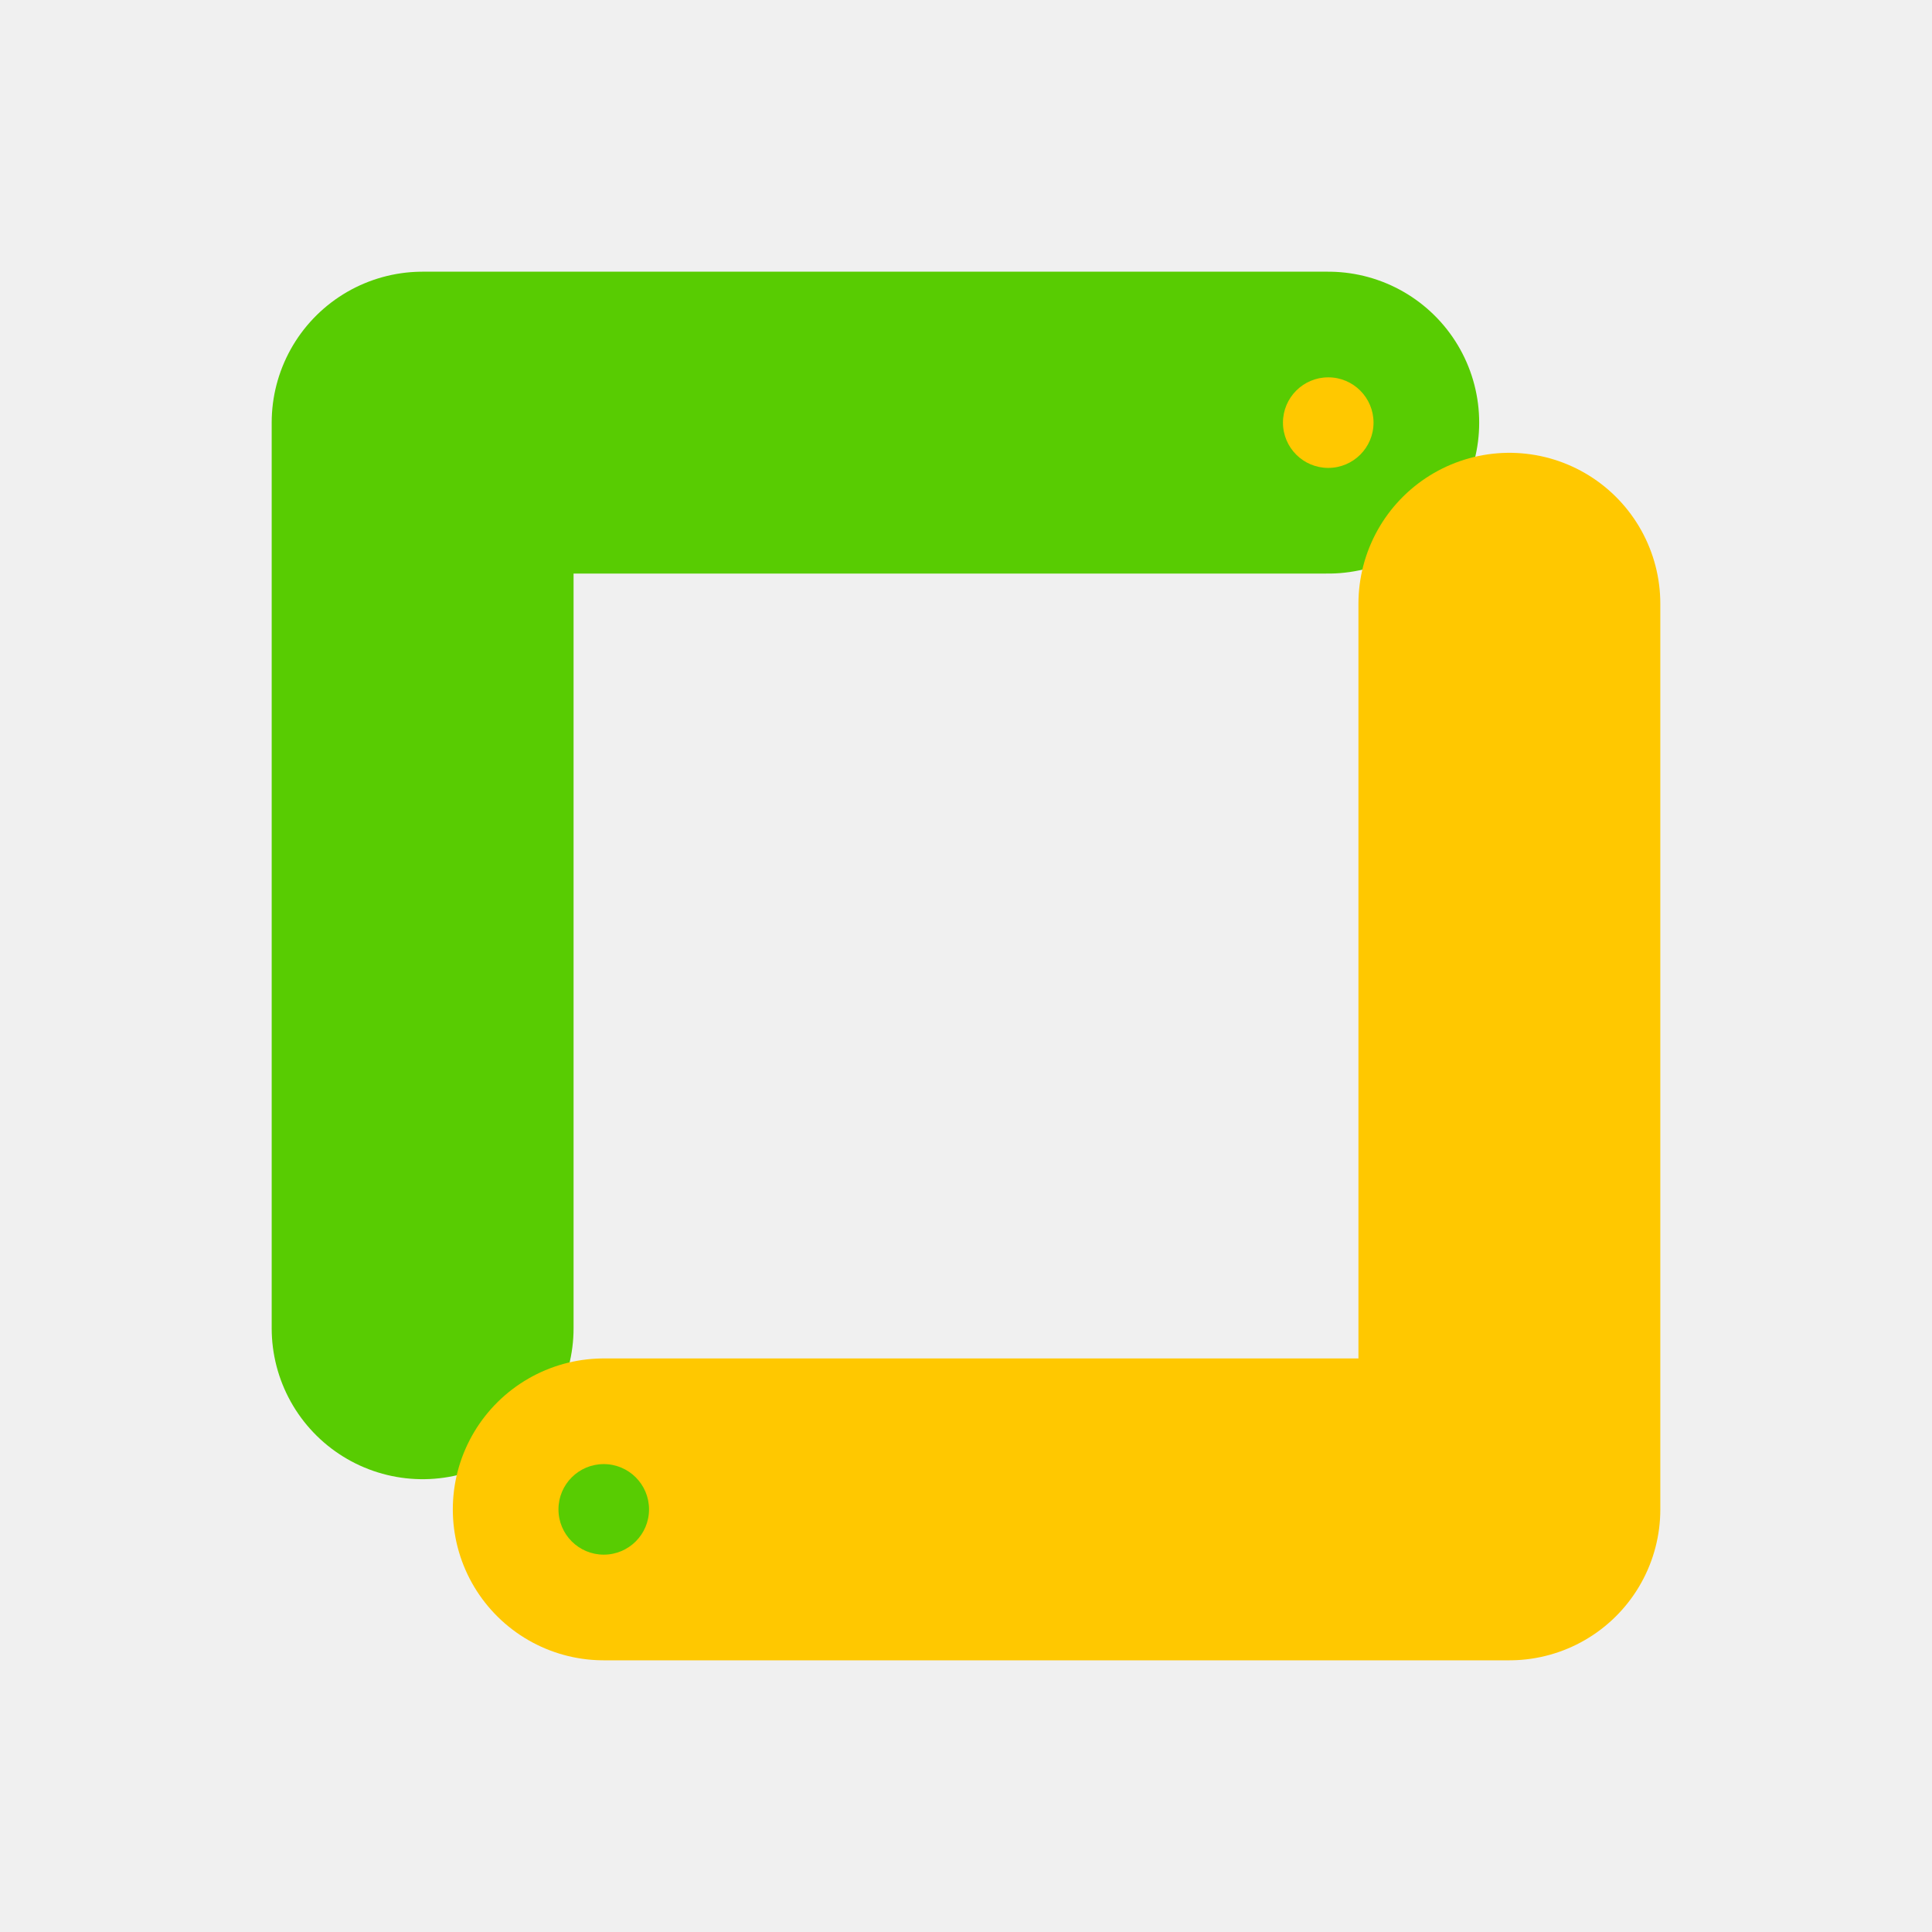
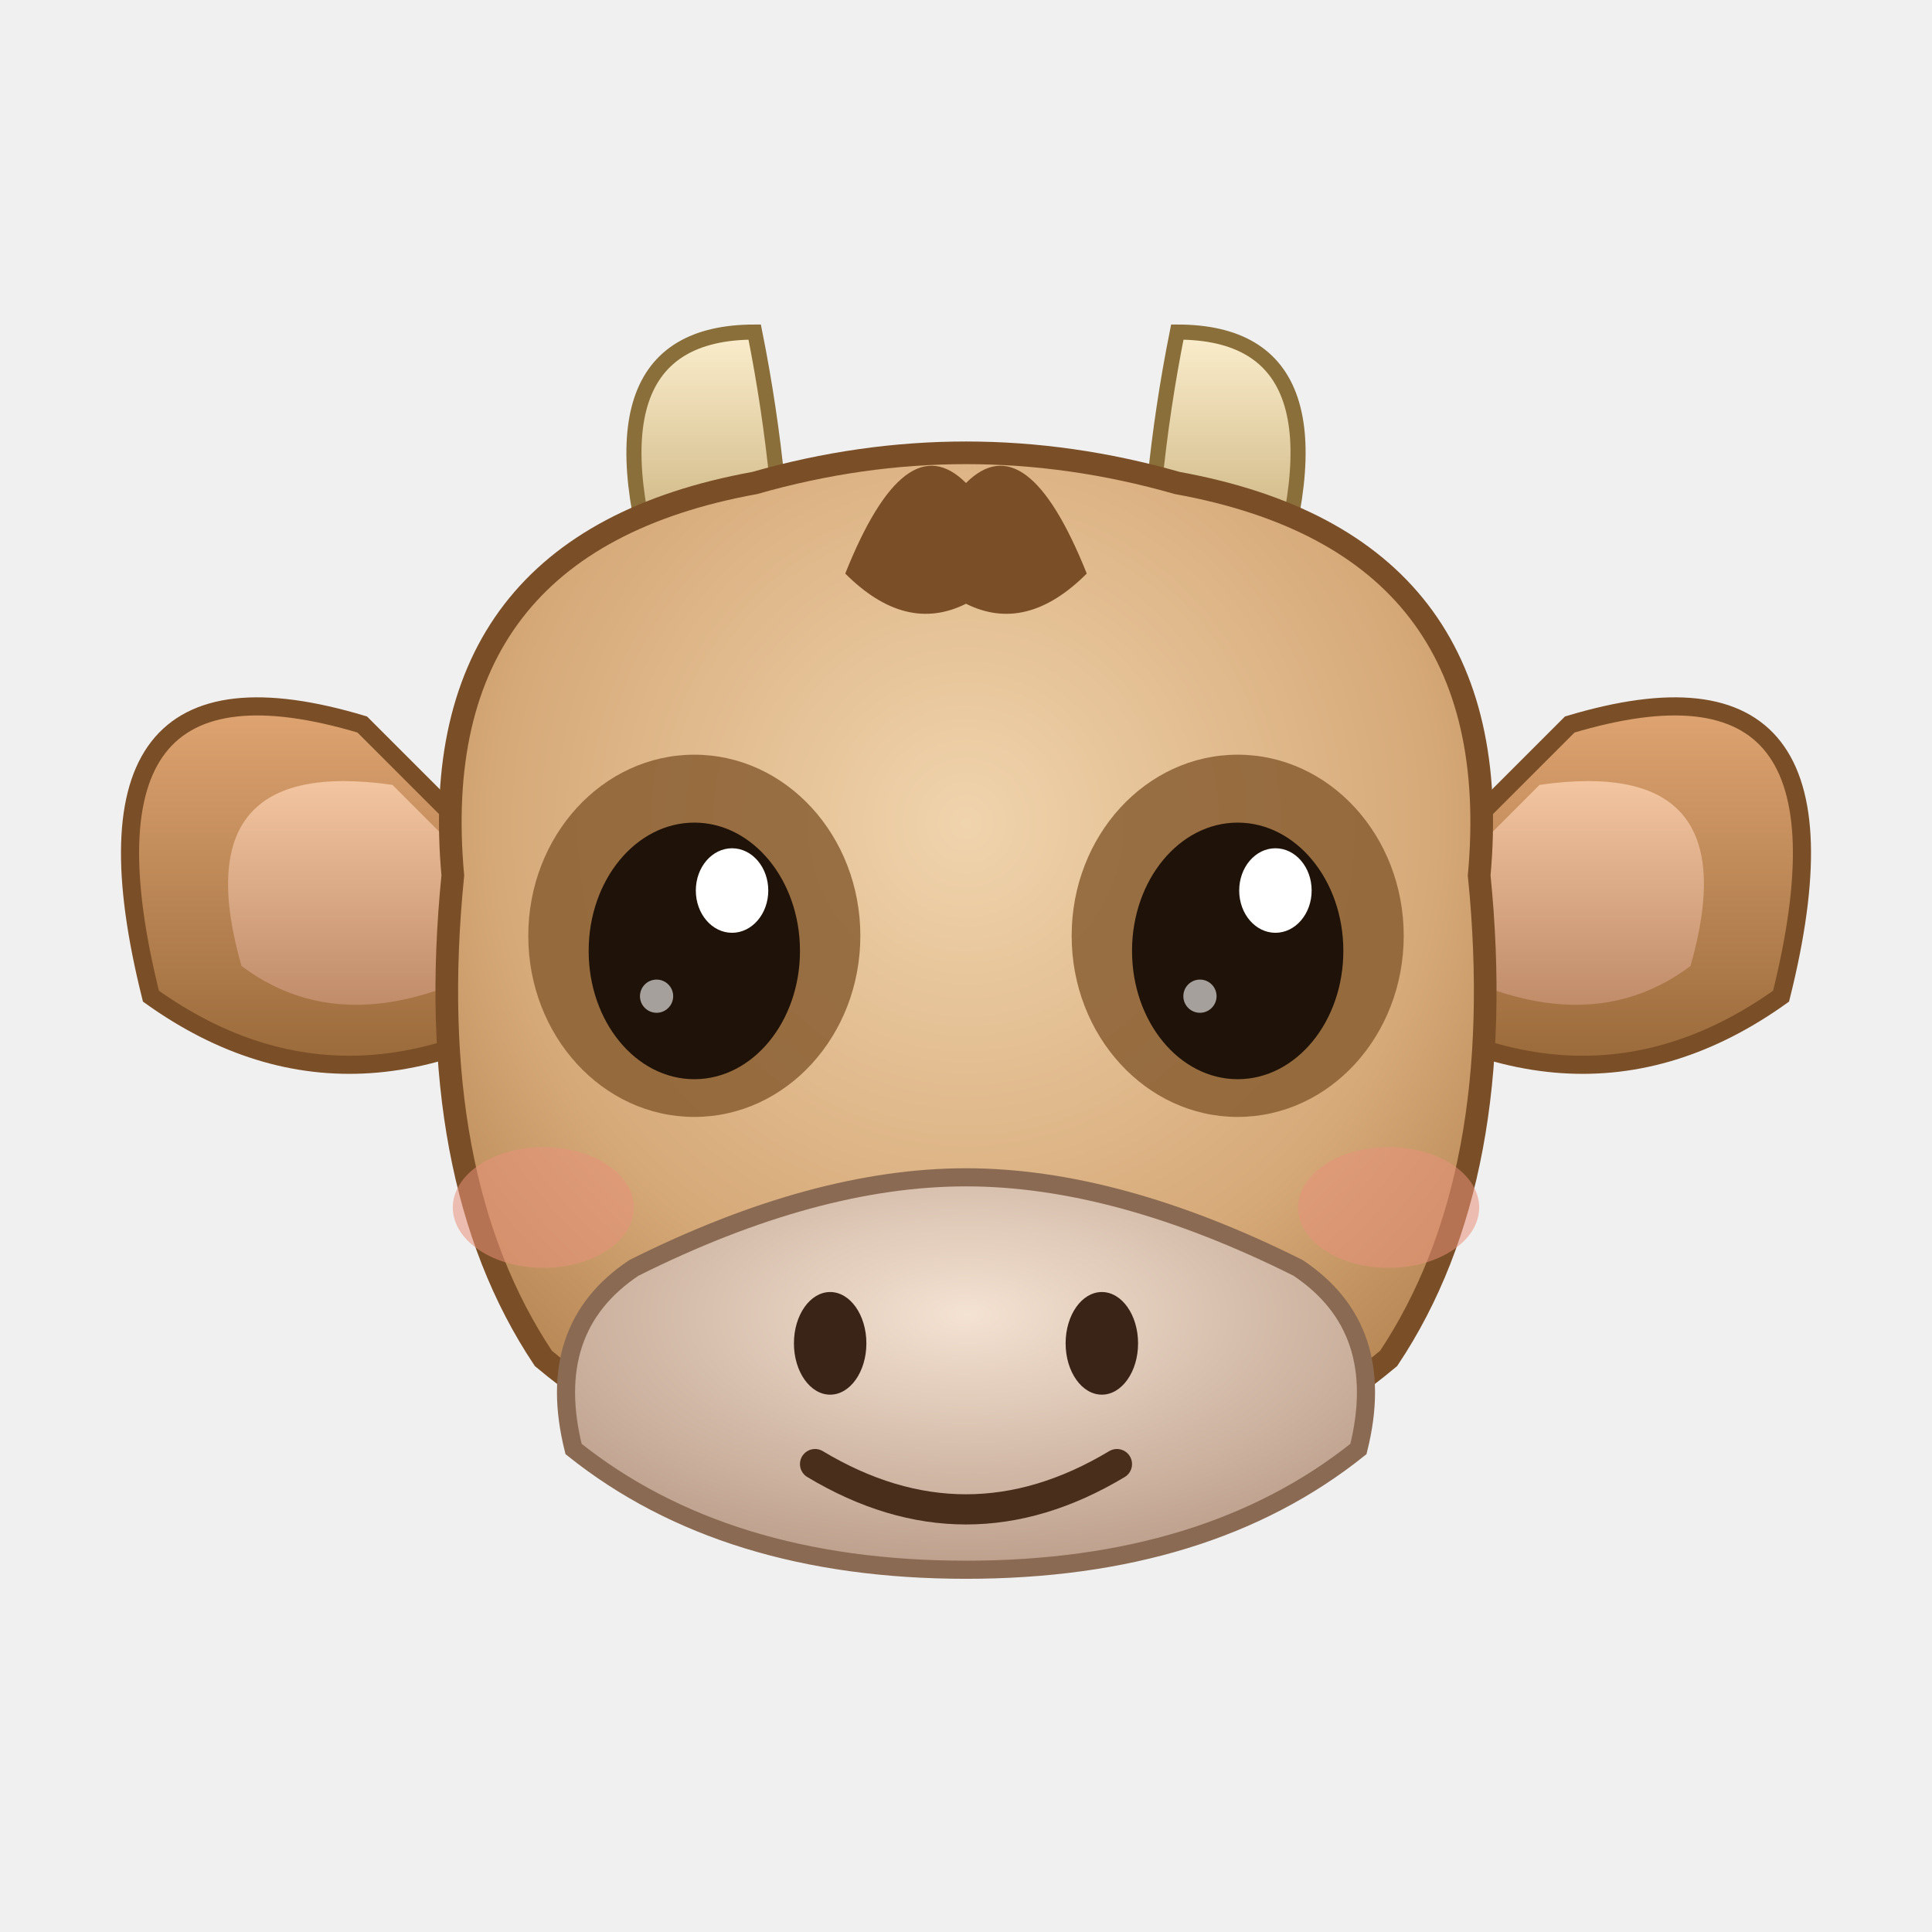
- <svg xmlns="http://www.w3.org/2000/svg" viewBox="0 0 128 128">
-   <g fill="none" stroke-width="20" stroke-linecap="round" stroke-linejoin="round">
-     <path stroke="#58cc02" d="M 28 88 V 28 H 88" />
-     <path stroke="#ffc800" d="M 100 40 V 100 H 40" />
-   </g>
-   <circle cx="88" cy="28" r="3" fill="#ffc800" />
-   <circle cx="40" cy="100" r="3" fill="#58cc02" />
+ <svg xmlns="http://www.w3.org/2000/svg" viewBox="0 0 128 128" role="img" aria-label="Jersey cow mascot">
+   <defs>
+     <radialGradient id="mt-face" cx="50%" cy="35%" r="70%">
+       <stop offset="0%" stop-color="#f0d4ad" />
+       <stop offset="65%" stop-color="#d6a978" />
+       <stop offset="100%" stop-color="#b07f4c" />
+     </radialGradient>
+     <radialGradient id="mt-muzzle" cx="50%" cy="35%" r="70%">
+       <stop offset="0%" stop-color="#f4e2d2" />
+       <stop offset="100%" stop-color="#b89a86" />
+     </radialGradient>
+     <linearGradient id="mt-horn" x1="0" y1="0" x2="0" y2="1">
+       <stop offset="0%" stop-color="#fbeecd" />
+       <stop offset="100%" stop-color="#b89a5f" />
+     </linearGradient>
+     <linearGradient id="mt-ear" x1="0" y1="0" x2="0" y2="1">
+       <stop offset="0%" stop-color="#dfa472" />
+       <stop offset="100%" stop-color="#9a6a3a" />
+     </linearGradient>
+     <linearGradient id="mt-earIn" x1="0" y1="0" x2="0" y2="1">
+       <stop offset="0%" stop-color="#f3c5a0" />
+       <stop offset="100%" stop-color="#c08c6a" />
+     </linearGradient>
+   </defs>
+   <path d="M 24 48 Q 4 42 10 66 Q 24 76 40 64 Z" fill="url(#mt-ear)" stroke="#7a4e26" stroke-width="1.2" />
+   <path d="M 26 52 Q 12 50 16 64 Q 24 70 36 62 Z" fill="url(#mt-earIn)" />
+   <path d="M 104 48 Q 124 42 118 66 Q 104 76 88 64 Z" fill="url(#mt-ear)" stroke="#7a4e26" stroke-width="1.2" />
+   <path d="M 102 52 Q 116 50 112 64 Q 104 70 92 62 Z" fill="url(#mt-earIn)" />
+   <path d="M 44 40 Q 38 22 50 22 Q 52 32 52 42 Z" fill="url(#mt-horn)" stroke="#8a6f3a" stroke-width="1" />
+   <path d="M 84 40 Q 90 22 78 22 Q 76 32 76 42 Z" fill="url(#mt-horn)" stroke="#8a6f3a" stroke-width="1" />
+   <path d="M 30 58            Q 28 36 50 32            Q 64 28 78 32            Q 100 36 98 58            Q 100 78 92 90            Q 80 100 64 100            Q 48 100 36 90            Q 28 78 30 58 Z" fill="url(#mt-face)" stroke="#7a4e26" stroke-width="1.5" />
+   <path d="M 56 38 Q 60 28 64 32 Q 68 28 72 38 Q 68 42 64 40 Q 60 42 56 38 Z" fill="#7a4e26" />
+   <ellipse cx="46" cy="62" rx="11" ry="12" fill="#8a5f33" opacity="0.85" />
+   <ellipse cx="82" cy="62" rx="11" ry="12" fill="#8a5f33" opacity="0.85" />
+   <ellipse cx="46" cy="63" rx="7" ry="8.5" fill="#1f1208" />
+   <ellipse cx="82" cy="63" rx="7" ry="8.5" fill="#1f1208" />
+   <ellipse cx="48.5" cy="59" rx="2.4" ry="2.8" fill="#ffffff" />
+   <ellipse cx="84.5" cy="59" rx="2.4" ry="2.8" fill="#ffffff" />
+   <circle cx="43.5" cy="66" r="1.1" fill="#ffffff" opacity="0.6" />
+   <circle cx="79.5" cy="66" r="1.1" fill="#ffffff" opacity="0.6" />
+   <ellipse cx="36" cy="80" rx="6" ry="4" fill="#e8927a" opacity="0.55" />
+   <ellipse cx="92" cy="80" rx="6" ry="4" fill="#e8927a" opacity="0.55" />
+   <path d="M 42 84            Q 36 88 38 96            Q 48 104 64 104            Q 80 104 90 96            Q 92 88 86 84            Q 74 78 64 78            Q 54 78 42 84 Z" fill="url(#mt-muzzle)" stroke="#8a6a52" stroke-width="1.2" />
+   <ellipse cx="55" cy="89" rx="2.4" ry="3.4" fill="#3a2418" />
+   <ellipse cx="73" cy="89" rx="2.4" ry="3.4" fill="#3a2418" />
+   <path d="M 54 97 Q 64 103 74 97" stroke="#4a2e1c" stroke-width="2" fill="none" stroke-linecap="round" />
</svg>
